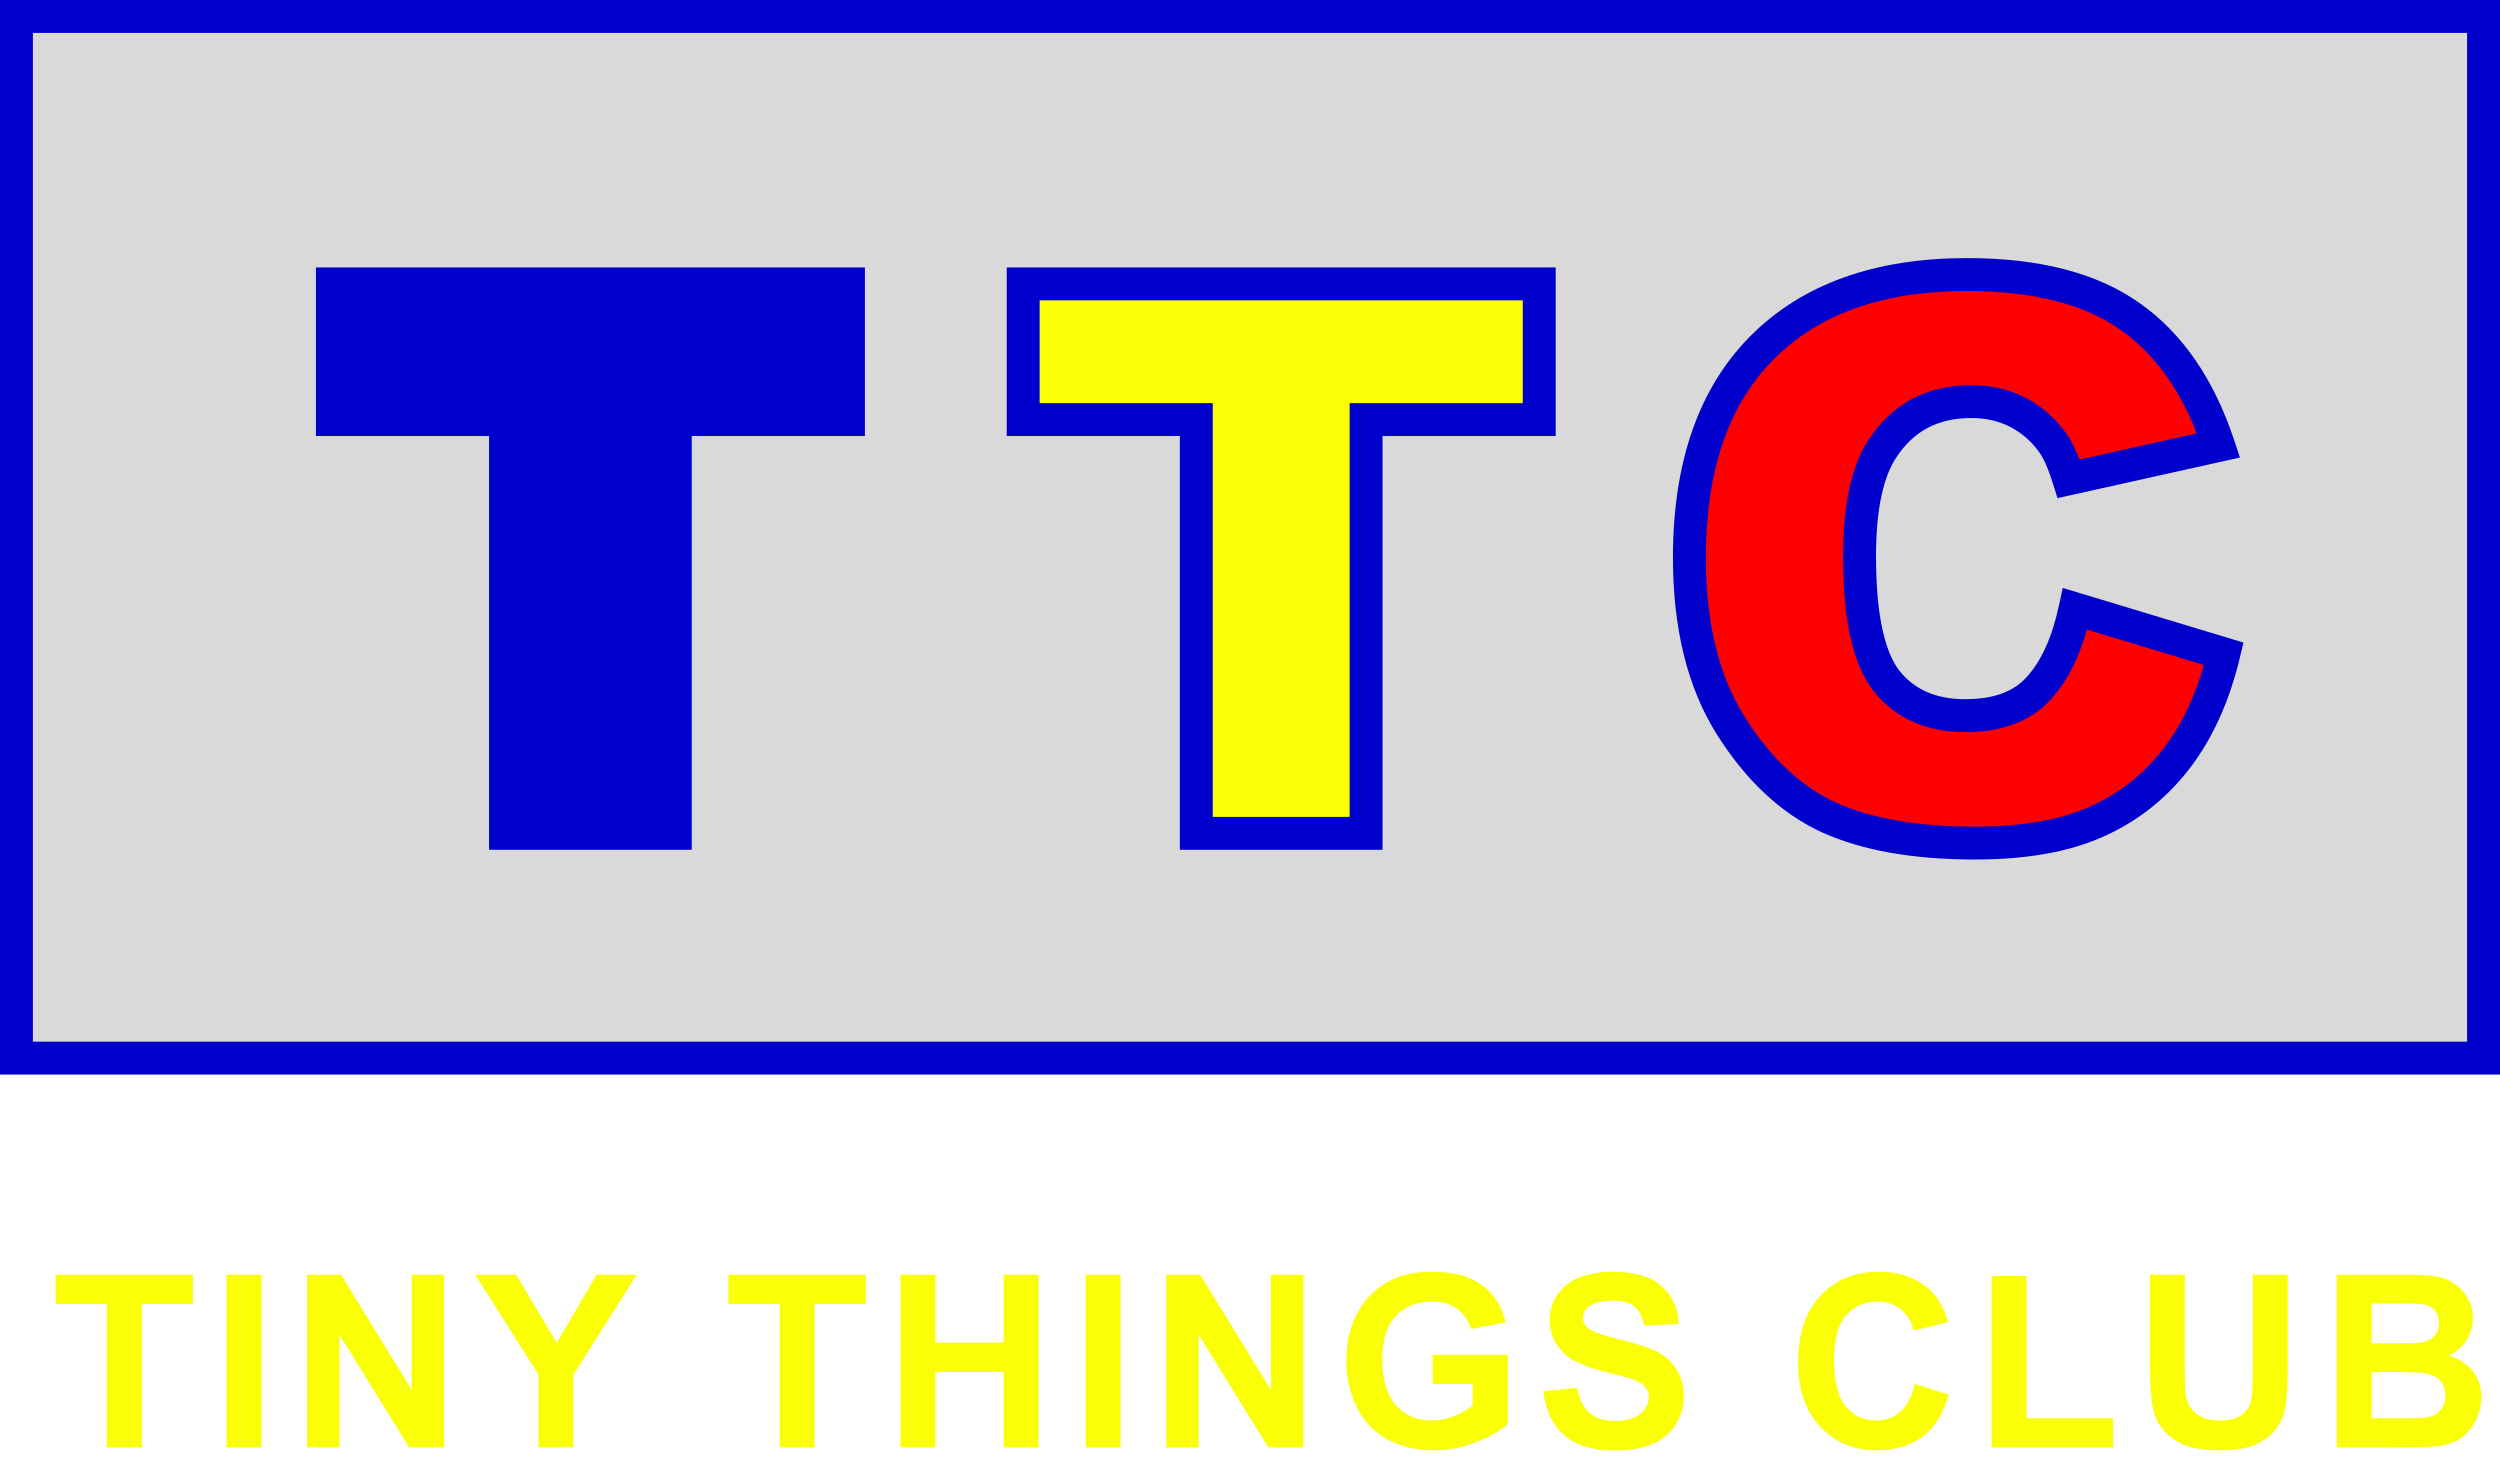
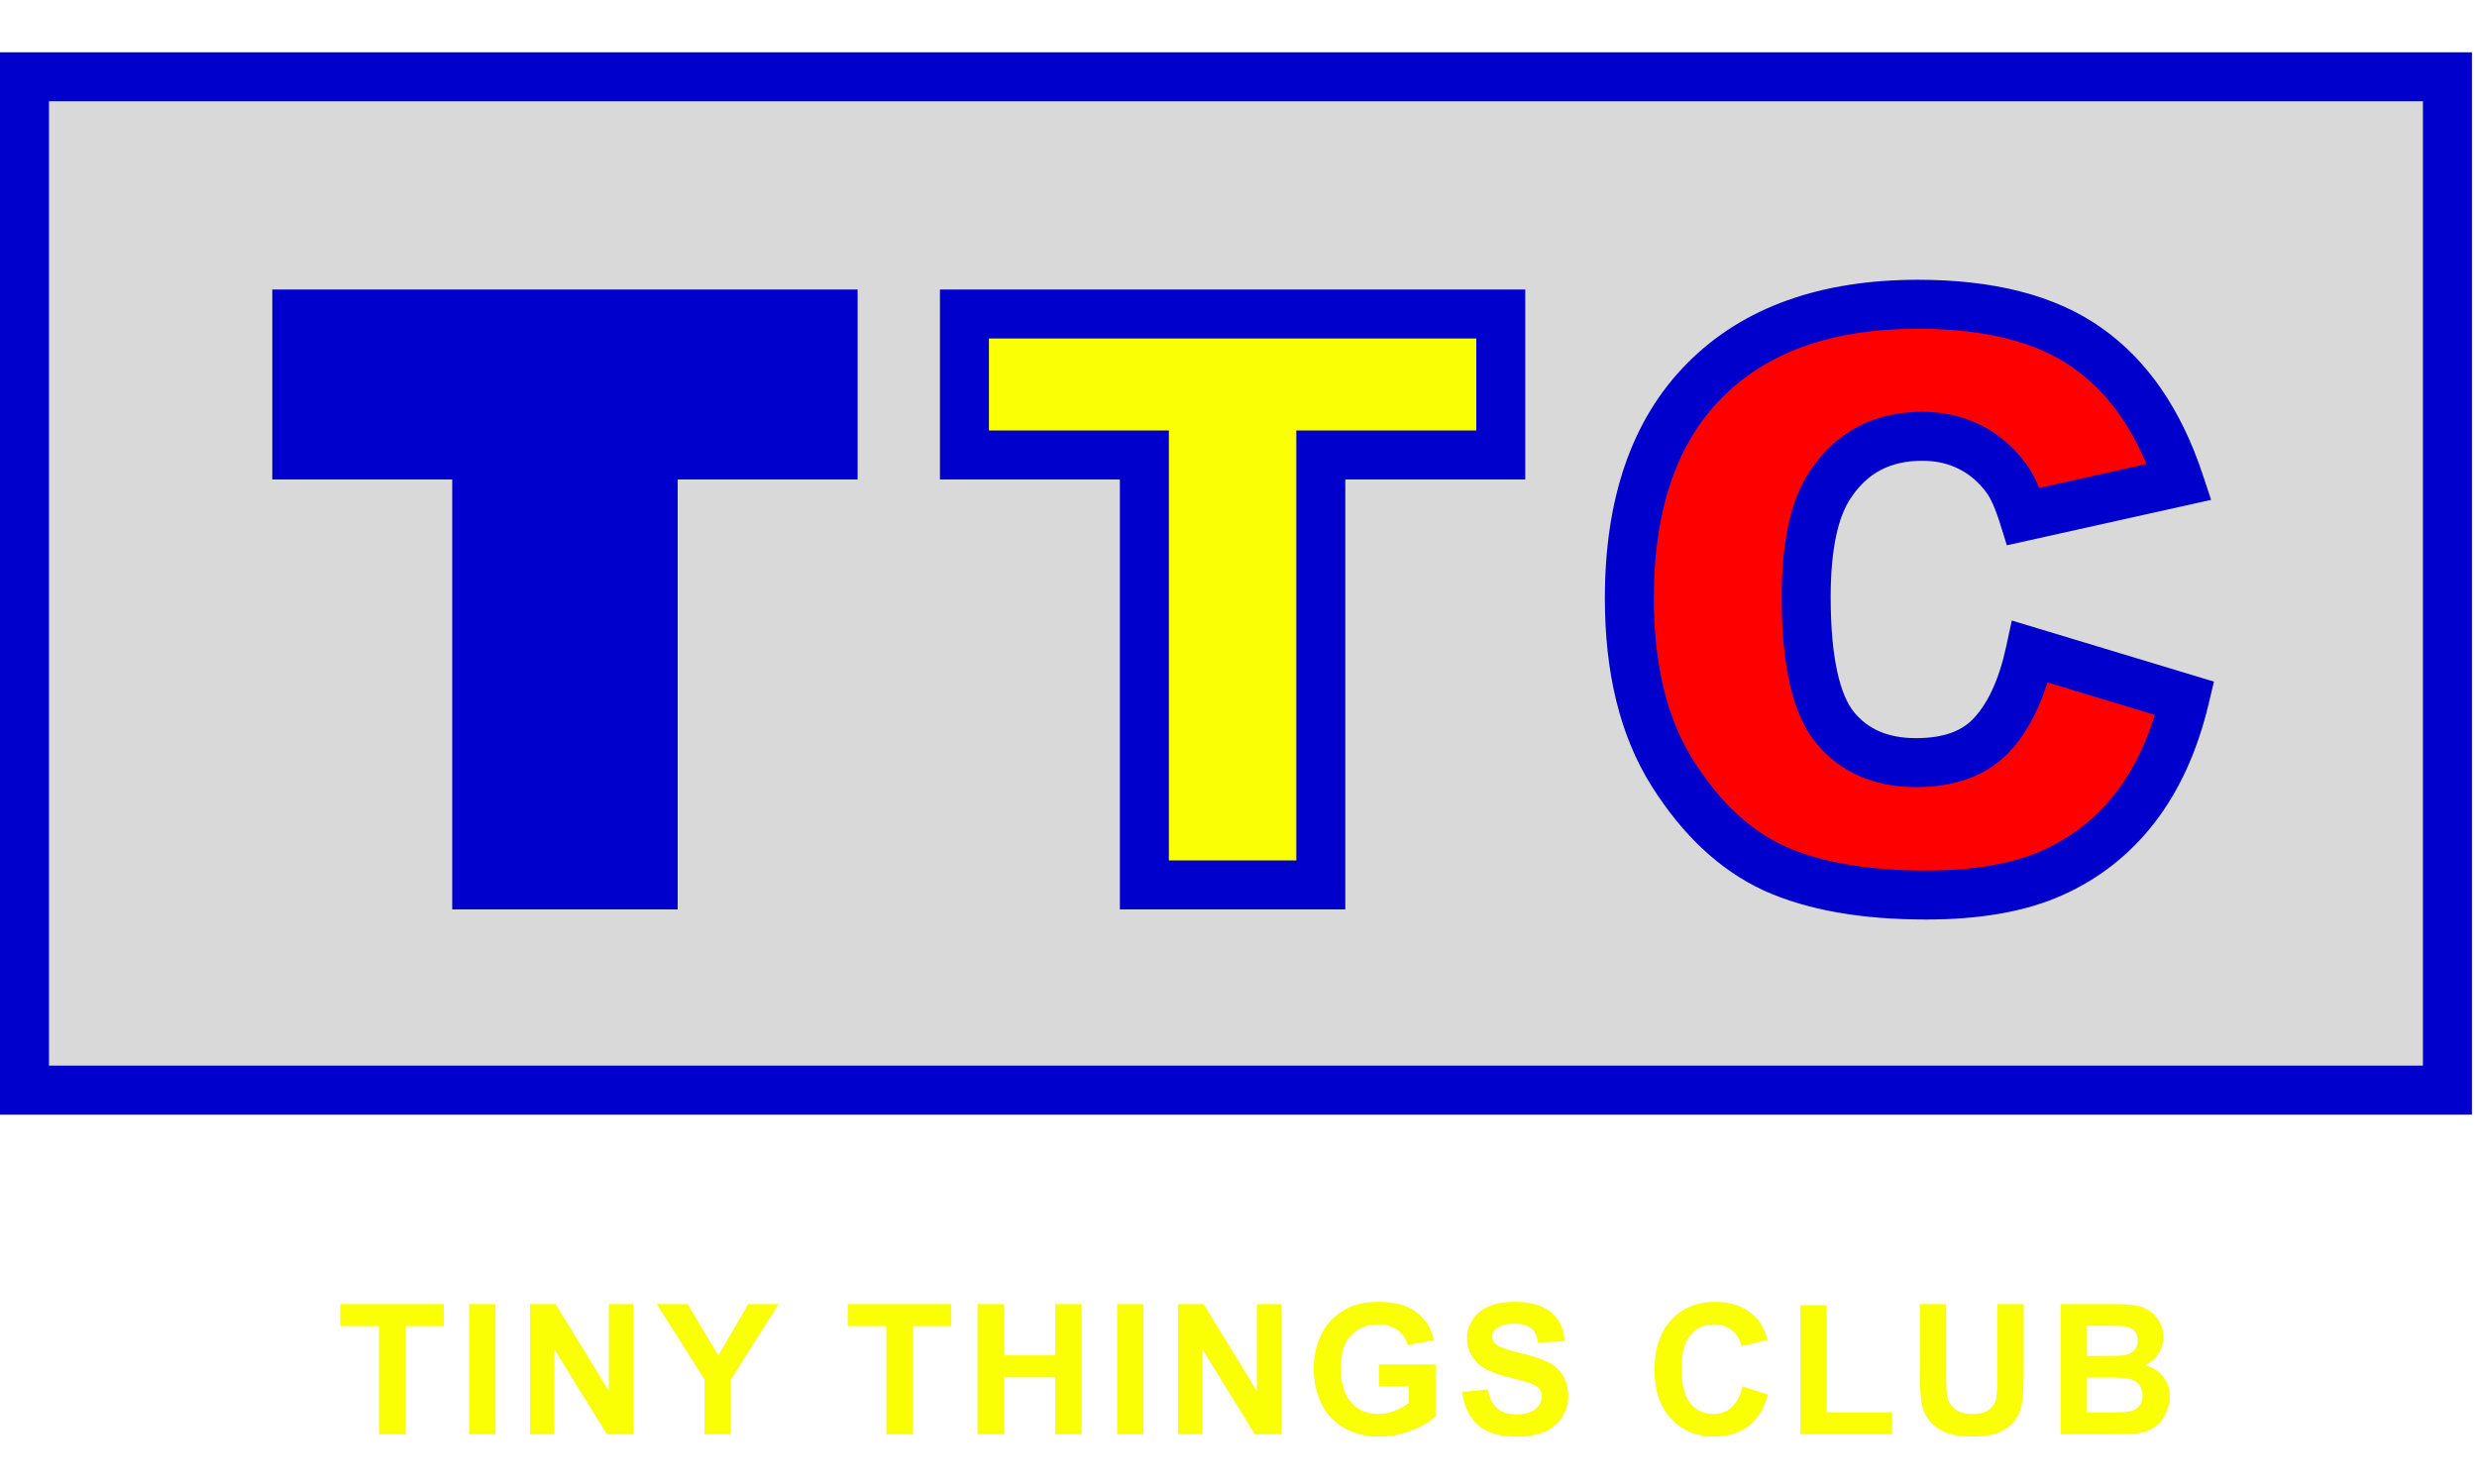
- <svg xmlns="http://www.w3.org/2000/svg" width="114" height="67" viewBox="0 0 114 67" fill="none">
-   <rect x="0.75" y="0.75" width="112.5" height="47.5" fill="#D9D9D9" stroke="#0000CC" stroke-width="1.5" />
-   <path d="M15.157 12.946H38.69V19.133H30.794V38H23.052V19.133H15.157V12.946Z" fill="#0000CC" />
-   <path d="M15.157 12.946V12.196H14.407V12.946H15.157ZM38.69 12.946H39.44V12.196H38.69V12.946ZM38.69 19.133V19.883H39.44V19.133H38.69ZM30.794 19.133V18.383H30.044V19.133H30.794ZM30.794 38V38.75H31.544V38H30.794ZM23.052 38H22.302V38.75H23.052V38ZM23.052 19.133H23.802V18.383H23.052V19.133ZM15.157 19.133H14.407V19.883H15.157V19.133ZM15.157 13.696H38.69V12.196H15.157V13.696ZM37.94 12.946V19.133H39.44V12.946H37.94ZM38.69 18.383H30.794V19.883H38.69V18.383ZM30.044 19.133V38H31.544V19.133H30.044ZM30.794 37.25H23.052V38.75H30.794V37.25ZM23.802 38V19.133H22.302V38H23.802ZM23.052 18.383H15.157V19.883H23.052V18.383ZM15.907 19.133V12.946H14.407V19.133H15.907Z" fill="#0000CC" />
-   <path d="M94.623 27.763L101.407 29.814C100.951 31.717 100.234 33.306 99.254 34.582C98.274 35.858 97.055 36.821 95.597 37.47C94.15 38.12 92.304 38.444 90.06 38.444C87.337 38.444 85.109 38.051 83.377 37.265C81.657 36.468 80.17 35.072 78.917 33.078C77.664 31.084 77.037 28.532 77.037 25.422C77.037 21.275 78.137 18.09 80.335 15.869C82.546 13.636 85.668 12.519 89.701 12.519C92.857 12.519 95.335 13.157 97.135 14.433C98.946 15.709 100.291 17.669 101.168 20.312L94.332 21.833C94.093 21.07 93.842 20.511 93.58 20.158C93.147 19.566 92.617 19.11 91.991 18.791C91.364 18.472 90.663 18.312 89.889 18.312C88.134 18.312 86.79 19.019 85.856 20.432C85.149 21.48 84.796 23.126 84.796 25.371C84.796 28.151 85.217 30.059 86.061 31.096C86.904 32.121 88.088 32.634 89.615 32.634C91.096 32.634 92.213 32.218 92.965 31.386C93.728 30.555 94.281 29.347 94.623 27.763Z" fill="#FF0000" />
-   <path d="M94.623 27.763L94.84 27.045L94.061 26.81L93.889 27.605L94.623 27.763ZM101.407 29.814L102.137 29.989L102.301 29.301L101.624 29.096L101.407 29.814ZM95.597 37.47L95.292 36.785L95.29 36.786L95.597 37.47ZM83.377 37.265L83.062 37.946L83.067 37.948L83.377 37.265ZM80.335 15.869L79.802 15.341L79.802 15.341L80.335 15.869ZM97.135 14.433L96.701 15.045L96.703 15.046L97.135 14.433ZM101.168 20.312L101.331 21.044L102.141 20.864L101.88 20.076L101.168 20.312ZM94.332 21.833L93.616 22.057L93.822 22.715L94.495 22.565L94.332 21.833ZM93.58 20.158L92.975 20.601L92.978 20.605L93.58 20.158ZM91.991 18.791L92.331 18.123L91.991 18.791ZM85.856 20.432L86.477 20.851L86.481 20.845L85.856 20.432ZM86.061 31.096L85.479 31.569L85.481 31.572L86.061 31.096ZM92.965 31.386L92.412 30.879L92.409 30.883L92.965 31.386ZM94.406 28.481L101.19 30.532L101.624 29.096L94.84 27.045L94.406 28.481ZM100.678 29.639C100.241 31.461 99.562 32.949 98.659 34.125L99.849 35.039C100.905 33.663 101.662 31.972 102.137 29.989L100.678 29.639ZM98.659 34.125C97.755 35.303 96.635 36.187 95.292 36.785L95.902 38.155C97.475 37.455 98.793 36.413 99.849 35.039L98.659 34.125ZM95.29 36.786C93.971 37.378 92.239 37.694 90.06 37.694V39.194C92.369 39.194 94.329 38.861 95.904 38.154L95.29 36.786ZM90.06 37.694C87.401 37.694 85.289 37.309 83.688 36.582L83.067 37.948C84.929 38.793 87.272 39.194 90.06 39.194V37.694ZM83.693 36.585C82.132 35.861 80.747 34.58 79.552 32.679L78.282 33.477C79.594 35.564 81.182 37.074 83.062 37.946L83.693 36.585ZM79.552 32.679C78.394 30.837 77.787 28.435 77.787 25.422H76.287C76.287 28.629 76.933 31.331 78.282 33.477L79.552 32.679ZM77.787 25.422C77.787 21.406 78.849 18.436 80.868 16.396L79.802 15.341C77.424 17.744 76.287 21.144 76.287 25.422H77.787ZM80.868 16.396C82.901 14.343 85.808 13.269 89.701 13.269V11.769C85.527 11.769 82.191 12.928 79.802 15.341L80.868 16.396ZM89.701 13.269C92.766 13.269 95.072 13.89 96.701 15.045L97.569 13.821C95.598 12.424 92.948 11.769 89.701 11.769V13.269ZM96.703 15.046C98.353 16.208 99.616 18.018 100.456 20.548L101.88 20.076C100.965 17.32 99.54 15.21 97.567 13.82L96.703 15.046ZM101.005 19.58L94.169 21.101L94.495 22.565L101.331 21.044L101.005 19.58ZM95.048 21.609C94.8 20.82 94.52 20.166 94.182 19.711L92.978 20.605C93.165 20.857 93.385 21.32 93.616 22.057L95.048 21.609ZM94.186 19.716C93.686 19.032 93.067 18.497 92.331 18.123L91.65 19.459C92.168 19.723 92.608 20.099 92.975 20.601L94.186 19.716ZM92.331 18.123C91.589 17.745 90.769 17.562 89.889 17.562V19.062C90.557 19.062 91.14 19.199 91.65 19.459L92.331 18.123ZM89.889 17.562C87.893 17.562 86.309 18.386 85.23 20.018L86.481 20.845C87.27 19.651 88.375 19.062 89.889 19.062V17.562ZM85.234 20.012C84.401 21.248 84.046 23.078 84.046 25.371H85.546C85.546 23.174 85.897 21.712 86.477 20.851L85.234 20.012ZM84.046 25.371C84.046 28.169 84.459 30.314 85.479 31.569L86.642 30.622C85.976 29.803 85.546 28.132 85.546 25.371H84.046ZM85.481 31.572C86.489 32.798 87.902 33.384 89.615 33.384V31.884C88.275 31.884 87.318 31.444 86.64 30.619L85.481 31.572ZM89.615 33.384C91.237 33.384 92.585 32.925 93.521 31.889L92.409 30.883C91.841 31.511 90.956 31.884 89.615 31.884V33.384ZM93.517 31.893C94.402 30.93 94.997 29.582 95.356 27.921L93.889 27.605C93.564 29.112 93.055 30.179 92.412 30.879L93.517 31.893Z" fill="#0000CC" />
-   <path d="M46.657 12.946H70.189V19.133H62.294V38H54.552V19.133H46.657V12.946Z" fill="#FAFF06" />
-   <path d="M46.657 12.946V12.196H45.907V12.946H46.657ZM70.189 12.946H70.939V12.196H70.189V12.946ZM70.189 19.133V19.883H70.939V19.133H70.189ZM62.294 19.133V18.383H61.544V19.133H62.294ZM62.294 38V38.75H63.044V38H62.294ZM54.552 38H53.802V38.75H54.552V38ZM54.552 19.133H55.302V18.383H54.552V19.133ZM46.657 19.133H45.907V19.883H46.657V19.133ZM46.657 13.696H70.189V12.196H46.657V13.696ZM69.439 12.946V19.133H70.939V12.946H69.439ZM70.189 18.383H62.294V19.883H70.189V18.383ZM61.544 19.133V38H63.044V19.133H61.544ZM62.294 37.25H54.552V38.75H62.294V37.25ZM55.302 38V19.133H53.802V38H55.302ZM54.552 18.383H46.657V19.883H54.552V18.383ZM47.407 19.133V12.946H45.907V19.133H47.407Z" fill="#0000CC" />
-   <path d="M4.875 66V59.458H2.538V58.126H8.795V59.458H6.464V66H4.875ZM10.328 66V58.126H11.918V66H10.328ZM14.004 66V58.126H15.551L18.774 63.384V58.126H20.251V66H18.656L15.481 60.865V66H14.004ZM24.555 66V62.686L21.671 58.126H23.535L25.388 61.241L27.203 58.126H29.035L26.14 62.697V66H24.555ZM35.554 66V59.458H33.218V58.126H39.475V59.458H37.144V66H35.554ZM41.062 66V58.126H42.652V61.225H45.767V58.126H47.357V66H45.767V62.557H42.652V66H41.062ZM49.507 66V58.126H51.097V66H49.507ZM53.183 66V58.126H54.73L57.953 63.384V58.126H59.43V66H57.835L54.66 60.865V66H53.183ZM65.329 63.105V61.778H68.756V64.915C68.423 65.237 67.94 65.522 67.306 65.769C66.676 66.013 66.037 66.134 65.388 66.134C64.565 66.134 63.847 65.962 63.235 65.619C62.622 65.271 62.162 64.777 61.854 64.136C61.546 63.492 61.392 62.792 61.392 62.036C61.392 61.216 61.564 60.487 61.908 59.85C62.252 59.213 62.755 58.724 63.417 58.384C63.922 58.122 64.551 57.992 65.302 57.992C66.28 57.992 67.043 58.198 67.591 58.609C68.142 59.018 68.497 59.583 68.654 60.307L67.075 60.602C66.964 60.215 66.754 59.911 66.447 59.689C66.142 59.463 65.761 59.351 65.302 59.351C64.608 59.351 64.055 59.571 63.643 60.011C63.235 60.452 63.031 61.105 63.031 61.972C63.031 62.906 63.238 63.608 63.654 64.077C64.069 64.543 64.613 64.775 65.286 64.775C65.619 64.775 65.952 64.711 66.285 64.582C66.622 64.45 66.91 64.29 67.15 64.104V63.105H65.329ZM70.375 63.438L71.922 63.288C72.015 63.807 72.203 64.188 72.486 64.432C72.772 64.675 73.157 64.797 73.641 64.797C74.153 64.797 74.538 64.689 74.795 64.475C75.057 64.256 75.188 64.002 75.188 63.712C75.188 63.526 75.132 63.368 75.021 63.239C74.914 63.107 74.724 62.992 74.452 62.895C74.266 62.831 73.841 62.717 73.179 62.552C72.326 62.34 71.728 62.081 71.385 61.773C70.901 61.34 70.66 60.812 70.66 60.188C70.66 59.787 70.772 59.413 70.998 59.066C71.227 58.715 71.555 58.448 71.981 58.266C72.411 58.083 72.928 57.992 73.533 57.992C74.522 57.992 75.264 58.208 75.762 58.642C76.263 59.075 76.527 59.653 76.552 60.377L74.962 60.446C74.894 60.042 74.747 59.752 74.522 59.576C74.299 59.397 73.965 59.308 73.517 59.308C73.055 59.308 72.694 59.403 72.432 59.592C72.264 59.714 72.18 59.877 72.18 60.081C72.18 60.267 72.258 60.427 72.416 60.559C72.617 60.727 73.103 60.903 73.877 61.085C74.65 61.268 75.222 61.458 75.59 61.655C75.963 61.848 76.253 62.115 76.46 62.455C76.672 62.792 76.777 63.209 76.777 63.706C76.777 64.158 76.652 64.58 76.401 64.974C76.151 65.368 75.796 65.662 75.338 65.855C74.88 66.045 74.308 66.14 73.624 66.14C72.629 66.14 71.865 65.91 71.331 65.452C70.797 64.99 70.479 64.319 70.375 63.438ZM87.314 63.105L88.856 63.594C88.62 64.453 88.226 65.092 87.674 65.511C87.126 65.927 86.43 66.134 85.585 66.134C84.539 66.134 83.68 65.778 83.007 65.065C82.334 64.349 81.997 63.372 81.997 62.133C81.997 60.822 82.335 59.805 83.012 59.082C83.689 58.355 84.579 57.992 85.681 57.992C86.645 57.992 87.427 58.276 88.029 58.846C88.387 59.182 88.655 59.666 88.834 60.296L87.261 60.672C87.168 60.264 86.972 59.941 86.675 59.705C86.382 59.469 86.023 59.351 85.601 59.351C85.017 59.351 84.543 59.56 84.178 59.979C83.816 60.398 83.635 61.077 83.635 62.015C83.635 63.01 83.814 63.719 84.172 64.142C84.53 64.564 84.996 64.775 85.569 64.775C85.991 64.775 86.355 64.641 86.659 64.373C86.963 64.104 87.182 63.681 87.314 63.105ZM90.819 66V58.19H92.408V64.673H96.361V66H90.819ZM98.039 58.126H99.629V62.391C99.629 63.067 99.649 63.506 99.688 63.706C99.756 64.029 99.917 64.288 100.172 64.485C100.429 64.679 100.78 64.775 101.224 64.775C101.676 64.775 102.016 64.684 102.245 64.501C102.474 64.315 102.612 64.088 102.658 63.819C102.705 63.551 102.728 63.105 102.728 62.482V58.126H104.318V62.262C104.318 63.207 104.275 63.875 104.189 64.265C104.103 64.655 103.944 64.985 103.711 65.253C103.482 65.522 103.174 65.737 102.787 65.898C102.401 66.055 101.896 66.134 101.273 66.134C100.521 66.134 99.95 66.048 99.559 65.876C99.173 65.701 98.867 65.475 98.641 65.2C98.415 64.92 98.267 64.629 98.195 64.324C98.091 63.873 98.039 63.207 98.039 62.326V58.126ZM106.555 58.126H109.702C110.325 58.126 110.789 58.153 111.093 58.206C111.401 58.257 111.675 58.364 111.915 58.529C112.159 58.694 112.361 58.914 112.522 59.19C112.683 59.462 112.764 59.768 112.764 60.108C112.764 60.477 112.663 60.815 112.463 61.123C112.266 61.431 111.997 61.662 111.657 61.816C112.137 61.956 112.506 62.194 112.764 62.53C113.021 62.867 113.15 63.263 113.15 63.717C113.15 64.075 113.066 64.424 112.898 64.765C112.733 65.101 112.506 65.372 112.216 65.576C111.929 65.776 111.575 65.9 111.152 65.946C110.887 65.975 110.248 65.993 109.235 66H106.555V58.126ZM108.145 59.437V61.257H109.187C109.806 61.257 110.191 61.248 110.341 61.23C110.613 61.198 110.826 61.105 110.98 60.951C111.138 60.794 111.217 60.588 111.217 60.334C111.217 60.09 111.149 59.893 111.013 59.743C110.88 59.589 110.681 59.496 110.417 59.463C110.259 59.446 109.806 59.437 109.058 59.437H108.145ZM108.145 62.568V64.673H109.616C110.189 64.673 110.553 64.657 110.707 64.625C110.943 64.582 111.134 64.478 111.281 64.314C111.432 64.145 111.507 63.921 111.507 63.642C111.507 63.406 111.45 63.205 111.335 63.041C111.22 62.876 111.054 62.756 110.835 62.681C110.621 62.605 110.152 62.568 109.428 62.568H108.145Z" fill="#FAFF06" />
+ <svg xmlns="http://www.w3.org/2000/svg" width="177" height="106" viewBox="0 0 177 106" fill="none">
+   <rect x="1.75" y="5.487" width="173.136" height="72.423" fill="#D9D9D9" stroke="#0000CC" stroke-width="3.5" />
+   <path d="M21.207 22.441H59.532V32.516H46.673V63.243H34.066V32.516H21.207V22.441Z" fill="#0000CC" />
+   <path d="M21.207 22.441V20.691H19.457V22.441H21.207ZM59.532 22.441H61.282V20.691H59.532V22.441ZM59.532 32.516V34.266H61.282V32.516H59.532ZM46.673 32.516V30.766H44.923V32.516H46.673ZM46.673 63.243V64.993H48.423V63.243H46.673ZM34.066 63.243H32.316V64.993H34.066V63.243ZM34.066 32.516H35.816V30.766H34.066V32.516ZM21.207 32.516H19.457V34.266H21.207V32.516ZM21.207 24.191H59.532V20.691H21.207V24.191ZM57.782 22.441V32.516H61.282V22.441H57.782ZM59.532 30.766H46.673V34.266H59.532V30.766ZM44.923 32.516V63.243H48.423V32.516H44.923ZM46.673 61.493H34.066V64.993H46.673V61.493ZM35.816 63.243V32.516H32.316V63.243H35.816ZM34.066 30.766H21.207V34.266H34.066V30.766ZM22.957 32.516V22.441H19.457V32.516H22.957Z" fill="#0000CC" />
+   <path d="M145.069 46.571L156.118 49.911C155.376 53.01 154.207 55.598 152.611 57.676C151.015 59.754 149.03 61.322 146.655 62.38C144.299 63.437 141.293 63.966 137.638 63.966C133.203 63.966 129.575 63.326 126.755 62.046C123.953 60.747 121.532 58.474 119.491 55.227C117.45 51.98 116.429 47.824 116.429 42.758C116.429 36.004 118.22 30.818 121.801 27.2C125.401 23.563 130.485 21.745 137.053 21.745C142.193 21.745 146.228 22.784 149.16 24.862C152.11 26.94 154.3 30.132 155.728 34.437L144.596 36.913C144.206 35.67 143.798 34.761 143.371 34.186C142.666 33.221 141.803 32.479 140.783 31.959C139.762 31.44 138.621 31.18 137.359 31.18C134.502 31.18 132.312 32.331 130.791 34.631C129.64 36.338 129.065 39.02 129.065 42.675C129.065 47.202 129.752 50.31 131.125 51.998C132.498 53.668 134.428 54.503 136.914 54.503C139.326 54.503 141.144 53.826 142.369 52.472C143.612 51.117 144.512 49.15 145.069 46.571Z" fill="#FF0000" />
+   <path d="M145.069 46.571L145.575 44.896L143.758 44.347L143.358 46.202L145.069 46.571ZM156.118 49.911L157.82 50.319L158.204 48.714L156.624 48.236L156.118 49.911ZM146.655 62.38L145.943 60.781L145.939 60.783L146.655 62.38ZM126.755 62.046L126.019 63.634L126.032 63.639L126.755 62.046ZM121.801 27.2L120.557 25.969L120.557 25.969L121.801 27.2ZM149.16 24.862L148.148 26.29L148.152 26.293L149.16 24.862ZM155.728 34.437L156.108 36.145L157.999 35.724L157.389 33.885L155.728 34.437ZM144.596 36.913L142.926 37.437L143.406 38.971L144.976 38.622L144.596 36.913ZM143.371 34.186L141.958 35.218L141.965 35.229L143.371 34.186ZM130.791 34.631L132.242 35.609L132.246 35.603L132.251 35.597L130.791 34.631ZM131.125 51.998L129.767 53.103L129.773 53.11L131.125 51.998ZM142.369 52.472L141.08 51.288L141.071 51.298L142.369 52.472ZM144.562 48.246L155.612 51.586L156.624 48.236L145.575 44.896L144.562 48.246ZM154.416 49.503C153.719 52.414 152.64 54.765 151.223 56.61L153.999 58.742C155.773 56.432 157.033 53.606 157.82 50.319L154.416 49.503ZM151.223 56.61C149.803 58.459 148.05 59.843 145.943 60.781L147.367 63.978C150.01 62.801 152.227 61.049 153.999 58.742L151.223 56.61ZM145.939 60.783C143.881 61.707 141.141 62.216 137.638 62.216V65.716C141.444 65.716 144.717 65.168 147.372 63.976L145.939 60.783ZM137.638 62.216C133.353 62.216 129.996 61.595 127.479 60.452L126.032 63.639C129.155 65.057 133.053 65.716 137.638 65.716V62.216ZM127.491 60.458C125.063 59.332 122.877 57.326 120.973 54.296L118.009 56.158C120.187 59.622 122.844 62.162 126.019 63.633L127.491 60.458ZM120.973 54.296C119.155 51.404 118.179 47.597 118.179 42.758H114.679C114.679 48.05 115.745 52.556 118.009 56.158L120.973 54.296ZM118.179 42.758C118.179 36.31 119.883 31.626 123.045 28.431L120.557 25.969C116.557 30.011 114.679 35.699 114.679 42.758H118.179ZM123.045 28.431C126.229 25.214 130.813 23.495 137.053 23.495V19.995C130.156 19.995 124.572 21.913 120.557 25.969L123.045 28.431ZM137.053 23.495C141.98 23.495 145.615 24.494 148.148 26.29L150.172 23.435C146.842 21.074 142.405 19.995 137.053 19.995V23.495ZM148.152 26.293C150.725 28.105 152.726 30.946 154.067 34.988L157.389 33.885C155.873 29.317 153.495 25.775 150.168 23.432L148.152 26.293ZM155.348 32.728L144.215 35.205L144.976 38.622L156.108 36.145L155.348 32.728ZM146.265 36.39C145.857 35.087 145.379 33.955 144.776 33.143L141.965 35.229C142.217 35.567 142.555 36.254 142.926 37.437L146.265 36.39ZM144.784 33.153C143.924 31.977 142.853 31.049 141.576 30.4L139.989 33.519C140.753 33.908 141.408 34.465 141.958 35.218L144.784 33.153ZM141.576 30.4C140.286 29.743 138.868 29.43 137.359 29.43V32.93C138.373 32.93 139.238 33.137 139.989 33.519L141.576 30.4ZM137.359 29.43C133.94 29.43 131.19 30.855 129.331 33.666L132.251 35.597C133.434 33.806 135.064 32.93 137.359 32.93V29.43ZM129.34 33.653C127.895 35.797 127.315 38.907 127.315 42.675H130.815C130.815 39.131 131.386 36.879 132.242 35.609L129.34 33.653ZM127.315 42.675C127.315 47.245 127.981 50.906 129.767 53.103L132.483 50.894C131.523 49.714 130.815 47.16 130.815 42.675H127.315ZM129.773 53.11C131.531 55.248 133.992 56.253 136.914 56.253V52.753C134.863 52.753 133.465 52.089 132.477 50.887L129.773 53.11ZM136.914 56.253C139.653 56.253 142.013 55.475 143.667 53.645L141.071 51.298C140.276 52.178 138.999 52.753 136.914 52.753V56.253ZM143.658 53.655C145.184 51.993 146.184 49.699 146.779 46.94L143.358 46.202C142.84 48.602 142.04 50.242 141.08 51.288L143.658 53.655Z" fill="#0000CC" />
+   <path d="M68.916 22.441H107.24V32.516H94.382V63.243H81.774V32.516H68.916V22.441Z" fill="#FAFF06" />
+   <path d="M68.916 22.441V20.691H67.166V22.441H68.916ZM107.24 22.441H108.99V20.691H107.24V22.441ZM107.24 32.516V34.266H108.99V32.516H107.24ZM94.382 32.516V30.766H92.632V32.516H94.382ZM94.382 63.243V64.993H96.132V63.243H94.382ZM81.774 63.243H80.024V64.993H81.774V63.243ZM81.774 32.516H83.524V30.766H81.774V32.516ZM68.916 32.516H67.166V34.266H68.916V32.516ZM68.916 24.191H107.24V20.691H68.916V24.191ZM105.49 22.441V32.516H108.99V22.441H105.49ZM107.24 30.766H94.382V34.266H107.24V30.766ZM92.632 32.516V63.243H96.132V32.516H92.632ZM94.382 61.493H81.774V64.993H94.382V61.493ZM83.524 63.243V32.516H80.024V63.243H83.524ZM81.774 30.766H68.916V34.266H81.774V30.766ZM70.666 32.516V22.441H67.166V32.516H70.666Z" fill="#0000CC" />
+   <path d="M27.083 102.506V94.774H24.322V93.2H31.717V94.774H28.962V102.506H27.083ZM33.528 102.506V93.2H35.407V102.506H33.528ZM37.873 102.506V93.2H39.701L43.509 99.414V93.2H45.255V102.506H43.37L39.618 96.437V102.506H37.873ZM50.342 102.506V98.589L46.933 93.2H49.136L51.326 96.882L53.471 93.2H55.636L52.215 98.602V102.506H50.342ZM63.341 102.506V94.774H60.58V93.2H67.975V94.774H65.22V102.506H63.341ZM69.85 102.506V93.2H71.729V96.862H75.41V93.2H77.289V102.506H75.41V98.437H71.729V102.506H69.85ZM79.831 102.506V93.2H81.71V102.506H79.831ZM84.175 102.506V93.2H86.003L89.812 99.414V93.2H91.557V102.506H89.672L85.921 96.437V102.506H84.175ZM98.53 99.084V97.516H102.579V101.223C102.186 101.604 101.615 101.941 100.866 102.233C100.121 102.52 99.365 102.664 98.6 102.664C97.626 102.664 96.778 102.461 96.054 102.055C95.33 101.644 94.787 101.06 94.423 100.303C94.059 99.541 93.877 98.714 93.877 97.821C93.877 96.852 94.08 95.991 94.486 95.237C94.892 94.484 95.487 93.907 96.27 93.505C96.867 93.196 97.609 93.041 98.498 93.041C99.653 93.041 100.555 93.284 101.202 93.771C101.854 94.254 102.273 94.922 102.459 95.777L100.593 96.126C100.461 95.669 100.214 95.309 99.85 95.047C99.49 94.781 99.04 94.647 98.498 94.647C97.677 94.647 97.023 94.907 96.537 95.428C96.054 95.948 95.813 96.721 95.813 97.745C95.813 98.849 96.058 99.679 96.549 100.233C97.04 100.783 97.683 101.058 98.479 101.058C98.872 101.058 99.266 100.982 99.659 100.83C100.057 100.673 100.398 100.485 100.681 100.265V99.084H98.53ZM104.493 99.478L106.321 99.3C106.431 99.914 106.653 100.364 106.987 100.652C107.326 100.94 107.781 101.084 108.352 101.084C108.957 101.084 109.412 100.957 109.717 100.703C110.026 100.445 110.18 100.144 110.18 99.802C110.18 99.581 110.115 99.395 109.983 99.243C109.856 99.086 109.632 98.951 109.31 98.837C109.09 98.76 108.589 98.625 107.806 98.43C106.799 98.181 106.092 97.874 105.686 97.51C105.115 96.998 104.829 96.374 104.829 95.637C104.829 95.163 104.962 94.721 105.229 94.311C105.5 93.896 105.887 93.581 106.391 93.365C106.898 93.149 107.51 93.041 108.225 93.041C109.393 93.041 110.271 93.297 110.859 93.809C111.452 94.321 111.763 95.005 111.792 95.86L109.914 95.942C109.833 95.464 109.66 95.121 109.393 94.914C109.131 94.702 108.735 94.596 108.206 94.596C107.66 94.596 107.233 94.709 106.924 94.933C106.725 95.077 106.625 95.269 106.625 95.51C106.625 95.731 106.719 95.919 106.905 96.075C107.142 96.274 107.717 96.482 108.631 96.697C109.545 96.913 110.22 97.138 110.656 97.37C111.096 97.599 111.439 97.914 111.685 98.316C111.934 98.714 112.059 99.207 112.059 99.795C112.059 100.328 111.911 100.828 111.615 101.293C111.318 101.759 110.9 102.106 110.358 102.334C109.816 102.558 109.141 102.671 108.333 102.671C107.157 102.671 106.253 102.4 105.623 101.858C104.992 101.312 104.615 100.519 104.493 99.478ZM124.512 99.084L126.334 99.662C126.054 100.677 125.589 101.433 124.937 101.928C124.29 102.419 123.467 102.664 122.468 102.664C121.232 102.664 120.217 102.243 119.421 101.401C118.625 100.555 118.228 99.399 118.228 97.935C118.228 96.386 118.628 95.185 119.427 94.33C120.227 93.471 121.279 93.041 122.582 93.041C123.721 93.041 124.645 93.378 125.356 94.05C125.779 94.448 126.097 95.02 126.308 95.764L124.448 96.209C124.338 95.726 124.108 95.345 123.756 95.066C123.409 94.787 122.986 94.647 122.487 94.647C121.797 94.647 121.236 94.895 120.805 95.39C120.377 95.885 120.164 96.687 120.164 97.796C120.164 98.972 120.375 99.81 120.798 100.309C121.222 100.809 121.772 101.058 122.449 101.058C122.948 101.058 123.378 100.9 123.737 100.582C124.097 100.265 124.355 99.766 124.512 99.084ZM128.653 102.506V93.276H130.532V100.938H135.204V102.506H128.653ZM137.187 93.2H139.066V98.24C139.066 99.04 139.089 99.558 139.136 99.795C139.216 100.176 139.406 100.483 139.707 100.716C140.012 100.944 140.426 101.058 140.951 101.058C141.484 101.058 141.886 100.95 142.157 100.735C142.428 100.515 142.591 100.246 142.646 99.928C142.701 99.611 142.728 99.084 142.728 98.348V93.2H144.607V98.088C144.607 99.205 144.556 99.994 144.455 100.455C144.353 100.917 144.165 101.306 143.89 101.623C143.619 101.941 143.255 102.195 142.798 102.385C142.341 102.571 141.744 102.664 141.008 102.664C140.119 102.664 139.445 102.563 138.983 102.36C138.526 102.152 138.164 101.886 137.898 101.56C137.631 101.23 137.456 100.885 137.371 100.525C137.248 99.992 137.187 99.205 137.187 98.164V93.2ZM147.25 93.2H150.97C151.706 93.2 152.254 93.232 152.614 93.295C152.978 93.354 153.302 93.481 153.585 93.676C153.873 93.871 154.112 94.131 154.303 94.457C154.493 94.778 154.588 95.14 154.588 95.542C154.588 95.978 154.47 96.378 154.233 96.742C154 97.106 153.683 97.379 153.281 97.561C153.848 97.726 154.284 98.007 154.588 98.405C154.893 98.803 155.045 99.27 155.045 99.808C155.045 100.231 154.946 100.644 154.747 101.046C154.552 101.443 154.284 101.763 153.941 102.004C153.602 102.241 153.183 102.387 152.684 102.442C152.371 102.476 151.615 102.497 150.418 102.506H147.25V93.2ZM149.129 94.749V96.901H150.361C151.093 96.901 151.548 96.89 151.726 96.869C152.047 96.831 152.299 96.721 152.481 96.539C152.667 96.353 152.76 96.109 152.76 95.809C152.76 95.521 152.68 95.288 152.519 95.111C152.362 94.929 152.128 94.819 151.814 94.781C151.628 94.759 151.093 94.749 150.208 94.749H149.129ZM149.129 98.449V100.938H150.869C151.546 100.938 151.975 100.919 152.157 100.881C152.436 100.83 152.663 100.707 152.836 100.512C153.014 100.313 153.103 100.049 153.103 99.719C153.103 99.44 153.035 99.203 152.9 99.008C152.764 98.813 152.568 98.672 152.31 98.583C152.056 98.494 151.501 98.449 150.646 98.449H149.129Z" fill="#FAFF06" />
</svg>
